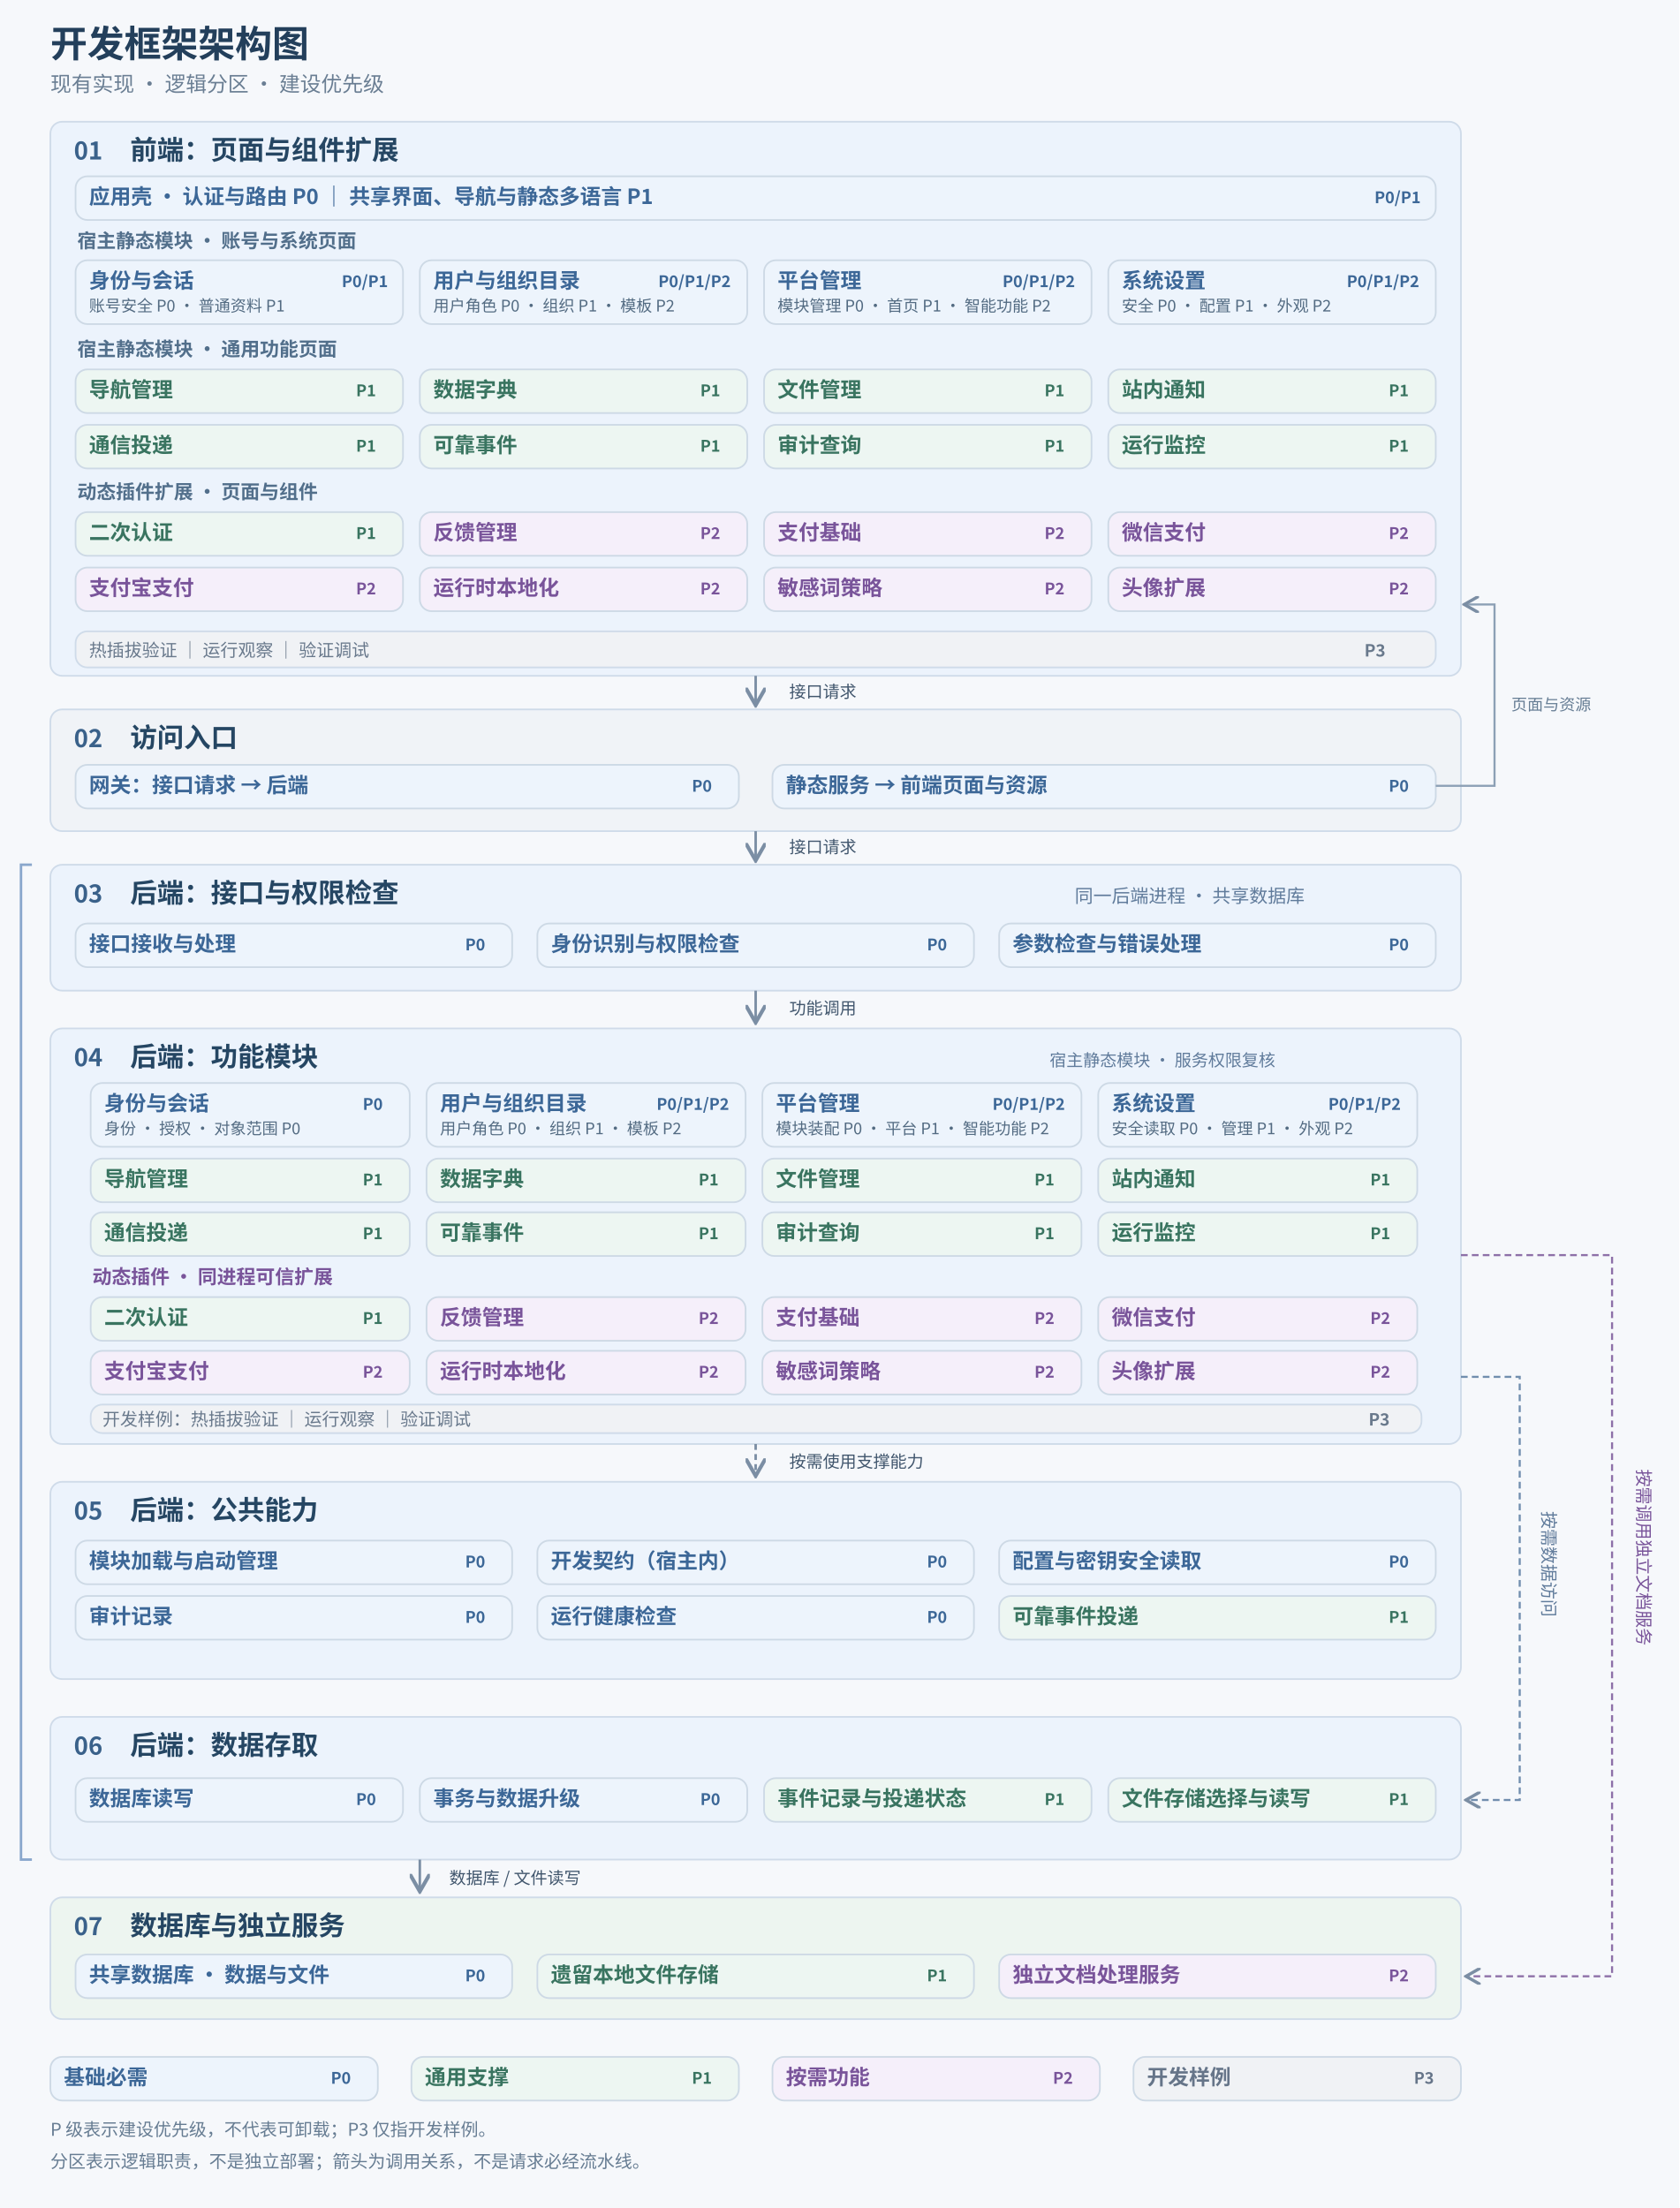
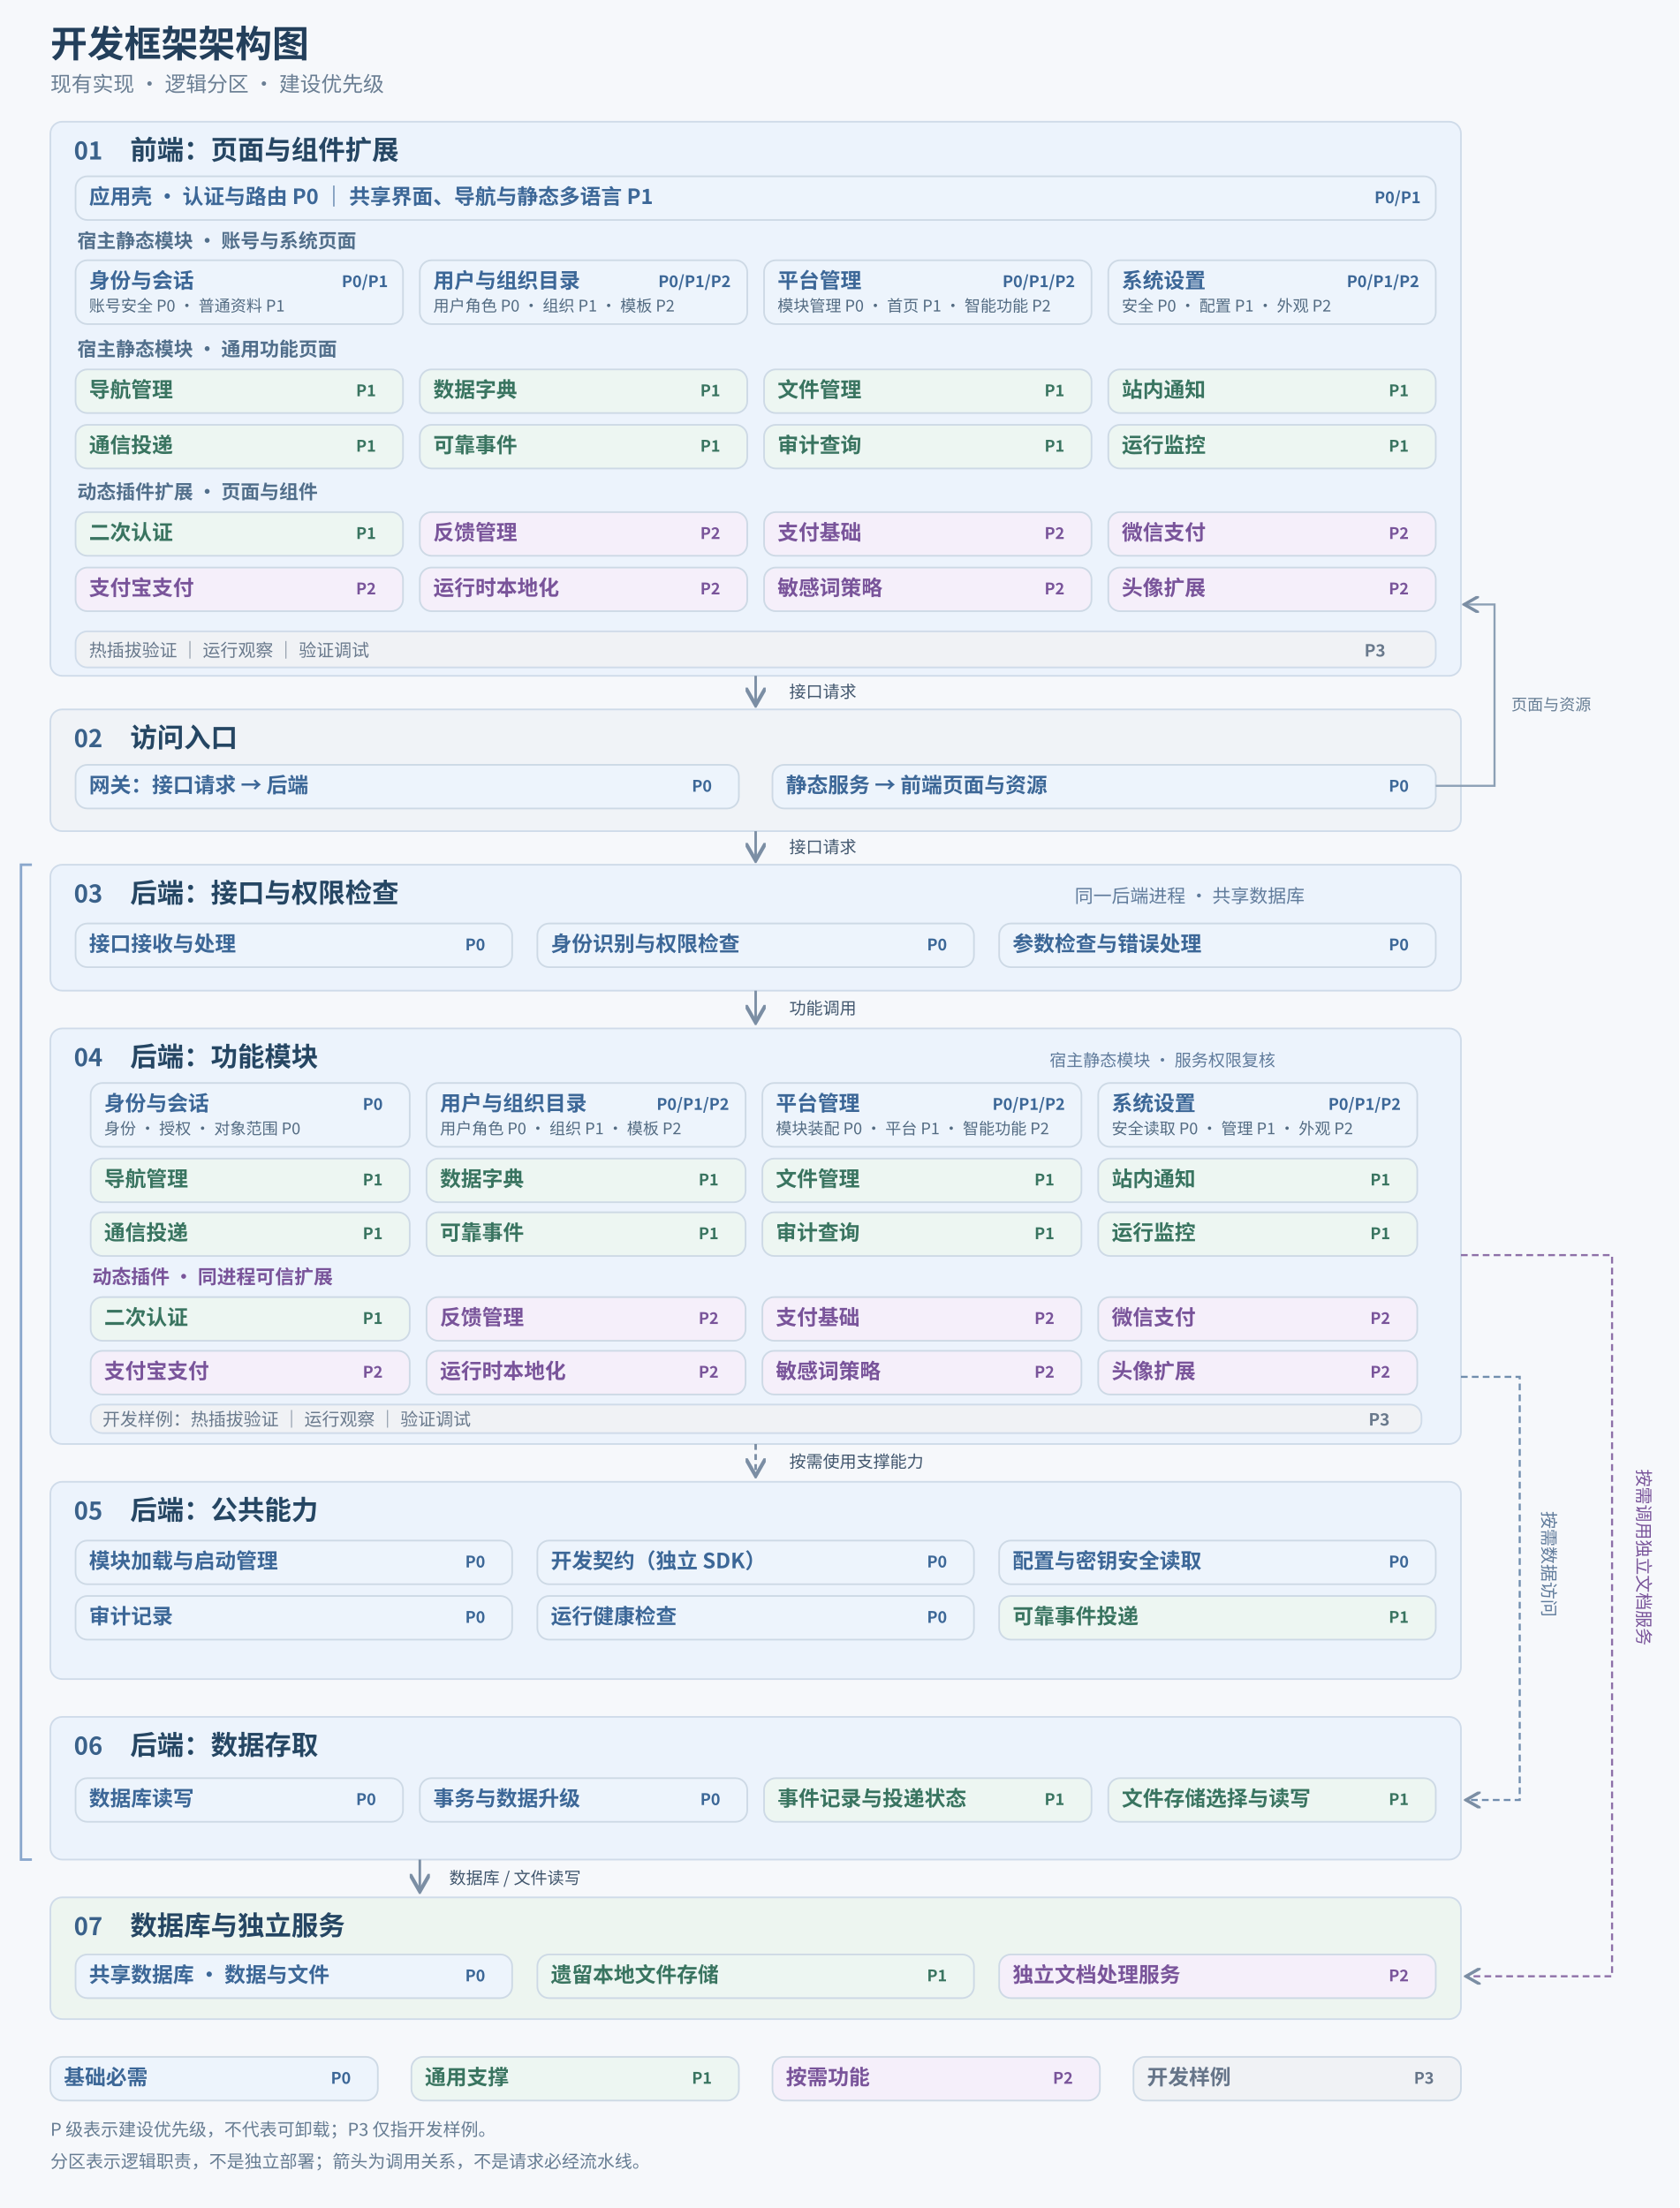
<svg xmlns="http://www.w3.org/2000/svg" width="2000" height="2630" viewBox="0 0 2000 2630">
  <defs>
    <marker id="a" markerWidth="8" markerHeight="8" refX="7" refY="4" orient="auto">
      <path d="M0 0 L7 4 L0 8" fill="none" stroke="#7B8EA4" stroke-width="1.5" />
    </marker>
  </defs>
  <rect width="2000" height="2630" fill="#F6F8FB" />
  <g font-family="Noto Sans CJK SC,sans-serif">
    <text x="60" y="68" font-size="44" fill="#233F5B" font-weight="700">开发框架架构图</text>
    <text x="60" y="109" font-size="25" fill="#6A7E93" font-weight="400">现有实现 · 逻辑分区 · 建设优先级</text>
    <rect x="60" y="145" width="1680" height="660" rx="14" fill="#ECF3FC" stroke="#CFDBE9" stroke-width="2" />
    <text x="88" y="190" font-size="29" fill="#3A618A" font-weight="700">01</text>
    <text x="155" y="190" font-size="32" fill="#254663" font-weight="700">前端：页面与组件扩展</text>
    <rect x="90" y="210" width="1620" height="52" rx="14" fill="#EDF4FC" stroke="#CDD9E5" stroke-width="2" />
    <text x="106" y="243" font-size="25" fill="#3C6797" font-weight="700">应用壳 · 认证与路由 P0  ｜  共享界面、导航与静态多语言 P1</text>
    <text x="1637" y="242" font-size="19" fill="#3C6797" font-weight="700">P0/P1</text>
    <text x="92" y="295" font-size="23" fill="#526F8B" font-weight="700">宿主静态模块 · 账号与系统页面</text>
    <rect x="90" y="310" width="390" height="76" rx="14" fill="#EDF4FC" stroke="#CDD9E5" stroke-width="2" />
    <text x="106" y="343" font-size="25" fill="#3C6797" font-weight="700">身份与会话</text>
    <text x="407" y="342" font-size="19" fill="#3C6797" font-weight="700">P0/P1</text>
    <text x="106" y="371" font-size="19" fill="#536B82" font-weight="400">账号安全 P0 · 普通资料 P1</text>
    <rect x="500" y="310" width="390" height="76" rx="14" fill="#EDF4FC" stroke="#CDD9E5" stroke-width="2" />
    <text x="516" y="343" font-size="25" fill="#3C6797" font-weight="700">用户与组织目录</text>
    <text x="784" y="342" font-size="19" fill="#3C6797" font-weight="700">P0/P1/P2</text>
    <text x="516" y="371" font-size="19" fill="#536B82" font-weight="400">用户角色 P0 · 组织 P1 · 模板 P2</text>
    <rect x="910" y="310" width="390" height="76" rx="14" fill="#EDF4FC" stroke="#CDD9E5" stroke-width="2" />
    <text x="926" y="343" font-size="25" fill="#3C6797" font-weight="700">平台管理</text>
    <text x="1194" y="342" font-size="19" fill="#3C6797" font-weight="700">P0/P1/P2</text>
    <text x="926" y="371" font-size="19" fill="#536B82" font-weight="400">模块管理 P0 · 首页 P1 · 智能功能 P2</text>
    <rect x="1320" y="310" width="390" height="76" rx="14" fill="#EDF4FC" stroke="#CDD9E5" stroke-width="2" />
    <text x="1336" y="343" font-size="25" fill="#3C6797" font-weight="700">系统设置</text>
    <text x="1604" y="342" font-size="19" fill="#3C6797" font-weight="700">P0/P1/P2</text>
    <text x="1336" y="371" font-size="19" fill="#536B82" font-weight="400">安全 P0 · 配置 P1 · 外观 P2</text>
    <text x="92" y="424" font-size="23" fill="#526F8B" font-weight="700">宿主静态模块 · 通用功能页面</text>
    <rect x="90" y="440" width="390" height="52" rx="14" fill="#EDF6F2" stroke="#CDD9E5" stroke-width="2" />
    <text x="106" y="473" font-size="25" fill="#397460" font-weight="700">导航管理</text>
    <text x="424" y="472" font-size="19" fill="#397460" font-weight="700">P1</text>
    <rect x="500" y="440" width="390" height="52" rx="14" fill="#EDF6F2" stroke="#CDD9E5" stroke-width="2" />
    <text x="516" y="473" font-size="25" fill="#397460" font-weight="700">数据字典</text>
    <text x="834" y="472" font-size="19" fill="#397460" font-weight="700">P1</text>
    <rect x="910" y="440" width="390" height="52" rx="14" fill="#EDF6F2" stroke="#CDD9E5" stroke-width="2" />
    <text x="926" y="473" font-size="25" fill="#397460" font-weight="700">文件管理</text>
    <text x="1244" y="472" font-size="19" fill="#397460" font-weight="700">P1</text>
    <rect x="1320" y="440" width="390" height="52" rx="14" fill="#EDF6F2" stroke="#CDD9E5" stroke-width="2" />
    <text x="1336" y="473" font-size="25" fill="#397460" font-weight="700">站内通知</text>
    <text x="1654" y="472" font-size="19" fill="#397460" font-weight="700">P1</text>
    <rect x="90" y="506" width="390" height="52" rx="14" fill="#EDF6F2" stroke="#CDD9E5" stroke-width="2" />
    <text x="106" y="539" font-size="25" fill="#397460" font-weight="700">通信投递</text>
    <text x="424" y="538" font-size="19" fill="#397460" font-weight="700">P1</text>
    <rect x="500" y="506" width="390" height="52" rx="14" fill="#EDF6F2" stroke="#CDD9E5" stroke-width="2" />
    <text x="516" y="539" font-size="25" fill="#397460" font-weight="700">可靠事件</text>
    <text x="834" y="538" font-size="19" fill="#397460" font-weight="700">P1</text>
    <rect x="910" y="506" width="390" height="52" rx="14" fill="#EDF6F2" stroke="#CDD9E5" stroke-width="2" />
    <text x="926" y="539" font-size="25" fill="#397460" font-weight="700">审计查询</text>
    <text x="1244" y="538" font-size="19" fill="#397460" font-weight="700">P1</text>
    <rect x="1320" y="506" width="390" height="52" rx="14" fill="#EDF6F2" stroke="#CDD9E5" stroke-width="2" />
    <text x="1336" y="539" font-size="25" fill="#397460" font-weight="700">运行监控</text>
    <text x="1654" y="538" font-size="19" fill="#397460" font-weight="700">P1</text>
    <text x="92" y="594" font-size="23" fill="#526F8B" font-weight="700">动态插件扩展 · 页面与组件</text>
    <rect x="90" y="610" width="390" height="52" rx="14" fill="#EDF6F2" stroke="#CDD9E5" stroke-width="2" />
    <text x="106" y="643" font-size="25" fill="#397460" font-weight="700">二次认证</text>
    <text x="424" y="642" font-size="19" fill="#397460" font-weight="700">P1</text>
    <rect x="500" y="610" width="390" height="52" rx="14" fill="#F5EFFA" stroke="#CDD9E5" stroke-width="2" />
    <text x="516" y="643" font-size="25" fill="#79549A" font-weight="700">反馈管理</text>
    <text x="834" y="642" font-size="19" fill="#79549A" font-weight="700">P2</text>
    <rect x="910" y="610" width="390" height="52" rx="14" fill="#F5EFFA" stroke="#CDD9E5" stroke-width="2" />
    <text x="926" y="643" font-size="25" fill="#79549A" font-weight="700">支付基础</text>
    <text x="1244" y="642" font-size="19" fill="#79549A" font-weight="700">P2</text>
    <rect x="1320" y="610" width="390" height="52" rx="14" fill="#F5EFFA" stroke="#CDD9E5" stroke-width="2" />
    <text x="1336" y="643" font-size="25" fill="#79549A" font-weight="700">微信支付</text>
    <text x="1654" y="642" font-size="19" fill="#79549A" font-weight="700">P2</text>
    <rect x="90" y="676" width="390" height="52" rx="14" fill="#F5EFFA" stroke="#CDD9E5" stroke-width="2" />
    <text x="106" y="709" font-size="25" fill="#79549A" font-weight="700">支付宝支付</text>
    <text x="424" y="708" font-size="19" fill="#79549A" font-weight="700">P2</text>
    <rect x="500" y="676" width="390" height="52" rx="14" fill="#F5EFFA" stroke="#CDD9E5" stroke-width="2" />
    <text x="516" y="709" font-size="25" fill="#79549A" font-weight="700">运行时本地化</text>
    <text x="834" y="708" font-size="19" fill="#79549A" font-weight="700">P2</text>
    <rect x="910" y="676" width="390" height="52" rx="14" fill="#F5EFFA" stroke="#CDD9E5" stroke-width="2" />
    <text x="926" y="709" font-size="25" fill="#79549A" font-weight="700">敏感词策略</text>
    <text x="1244" y="708" font-size="19" fill="#79549A" font-weight="700">P2</text>
    <rect x="1320" y="676" width="390" height="52" rx="14" fill="#F5EFFA" stroke="#CDD9E5" stroke-width="2" />
    <text x="1336" y="709" font-size="25" fill="#79549A" font-weight="700">头像扩展</text>
    <text x="1654" y="708" font-size="19" fill="#79549A" font-weight="700">P2</text>
    <rect x="90" y="752" width="1620" height="43" rx="14" fill="#F0F2F5" stroke="#CFDBE9" stroke-width="2" />
    <text x="106" y="782" font-size="21" fill="#69798C" font-weight="400">热插拔验证  ｜  运行观察  ｜  验证调试</text>
    <text x="1625" y="782" font-size="20" fill="#69798C" font-weight="700">P3</text>
    <path d="M900 805 L900 840" fill="none" stroke="#7B8EA4" stroke-width="3" marker-end="url(#a)" />
    <text x="940" y="831" font-size="20" fill="#41566D" font-weight="400">接口请求</text>
    <rect x="60" y="845" width="1680" height="145" rx="14" fill="#F0F3F7" stroke="#CFDBE9" stroke-width="2" />
    <text x="88" y="890" font-size="29" fill="#3A618A" font-weight="700">02</text>
    <text x="155" y="890" font-size="32" fill="#254663" font-weight="700">访问入口</text>
    <rect x="90" y="911" width="790" height="52" rx="14" fill="#EDF4FC" stroke="#CDD9E5" stroke-width="2" />
    <text x="106" y="944" font-size="25" fill="#3C6797" font-weight="700">网关：接口请求 → 后端</text>
    <text x="824" y="943" font-size="19" fill="#3C6797" font-weight="700">P0</text>
    <rect x="920" y="911" width="790" height="52" rx="14" fill="#EDF4FC" stroke="#CDD9E5" stroke-width="2" />
    <text x="936" y="944" font-size="25" fill="#3C6797" font-weight="700">静态服务 → 前端页面与资源</text>
    <text x="1654" y="943" font-size="19" fill="#3C6797" font-weight="700">P0</text>
    <path d="M900 990 L900 1025" fill="none" stroke="#7B8EA4" stroke-width="3" marker-end="url(#a)" />
    <text x="940" y="1016" font-size="20" fill="#41566D" font-weight="400">接口请求</text>
    <path d="M38 1030 L25 1030 L25 2215 L38 2215" fill="none" stroke="#8AA7CC" stroke-width="3" />
    <rect x="60" y="1030" width="1680" height="150" rx="14" fill="#ECF3FC" stroke="#CFDBE9" stroke-width="2" />
    <text x="88" y="1075" font-size="29" fill="#3A618A" font-weight="700">03</text>
    <text x="155" y="1075" font-size="32" fill="#254663" font-weight="700">后端：接口与权限检查</text>
    <text x="1280" y="1075" font-size="22" fill="#607B9B" font-weight="400">同一后端进程 · 共享数据库</text>
    <rect x="90" y="1100" width="520" height="52" rx="14" fill="#EDF4FC" stroke="#CDD9E5" stroke-width="2" />
    <text x="106" y="1133" font-size="25" fill="#3C6797" font-weight="700">接口接收与处理</text>
    <text x="554" y="1132" font-size="19" fill="#3C6797" font-weight="700">P0</text>
    <rect x="640" y="1100" width="520" height="52" rx="14" fill="#EDF4FC" stroke="#CDD9E5" stroke-width="2" />
    <text x="656" y="1133" font-size="25" fill="#3C6797" font-weight="700">身份识别与权限检查</text>
    <text x="1104" y="1132" font-size="19" fill="#3C6797" font-weight="700">P0</text>
    <rect x="1190" y="1100" width="520" height="52" rx="14" fill="#EDF4FC" stroke="#CDD9E5" stroke-width="2" />
    <text x="1206" y="1133" font-size="25" fill="#3C6797" font-weight="700">参数检查与错误处理</text>
    <text x="1654" y="1132" font-size="19" fill="#3C6797" font-weight="700">P0</text>
    <path d="M900 1180 L900 1218" fill="none" stroke="#7B8EA4" stroke-width="3" marker-end="url(#a)" />
    <text x="940" y="1208" font-size="20" fill="#41566D" font-weight="400">功能调用</text>
    <rect x="60" y="1225" width="1680" height="495" rx="14" fill="#ECF3FC" stroke="#CFDBE9" stroke-width="2" />
    <text x="88" y="1270" font-size="29" fill="#3A618A" font-weight="700">04</text>
    <text x="155" y="1270" font-size="32" fill="#254663" font-weight="700">后端：功能模块</text>
    <text x="1250" y="1270" font-size="20" fill="#607B9B" font-weight="400">宿主静态模块 · 服务权限复核</text>
    <rect x="108" y="1290" width="380" height="76" rx="14" fill="#EDF4FC" stroke="#CDD9E5" stroke-width="2" />
    <text x="124" y="1323" font-size="25" fill="#3C6797" font-weight="700">身份与会话</text>
    <text x="432" y="1322" font-size="19" fill="#3C6797" font-weight="700">P0</text>
    <text x="124" y="1351" font-size="19" fill="#536B82" font-weight="400">身份 · 授权 · 对象范围 P0</text>
    <rect x="508" y="1290" width="380" height="76" rx="14" fill="#EDF4FC" stroke="#CDD9E5" stroke-width="2" />
    <text x="524" y="1323" font-size="25" fill="#3C6797" font-weight="700">用户与组织目录</text>
    <text x="782" y="1322" font-size="19" fill="#3C6797" font-weight="700">P0/P1/P2</text>
    <text x="524" y="1351" font-size="19" fill="#536B82" font-weight="400">用户角色 P0 · 组织 P1 · 模板 P2</text>
    <rect x="908" y="1290" width="380" height="76" rx="14" fill="#EDF4FC" stroke="#CDD9E5" stroke-width="2" />
    <text x="924" y="1323" font-size="25" fill="#3C6797" font-weight="700">平台管理</text>
    <text x="1182" y="1322" font-size="19" fill="#3C6797" font-weight="700">P0/P1/P2</text>
    <text x="924" y="1351" font-size="19" fill="#536B82" font-weight="400">模块装配 P0 · 平台 P1 · 智能功能 P2</text>
    <rect x="1308" y="1290" width="380" height="76" rx="14" fill="#EDF4FC" stroke="#CDD9E5" stroke-width="2" />
    <text x="1324" y="1323" font-size="25" fill="#3C6797" font-weight="700">系统设置</text>
    <text x="1582" y="1322" font-size="19" fill="#3C6797" font-weight="700">P0/P1/P2</text>
    <text x="1324" y="1351" font-size="19" fill="#536B82" font-weight="400">安全读取 P0 · 管理 P1 · 外观 P2</text>
    <rect x="108" y="1380" width="380" height="52" rx="14" fill="#EDF6F2" stroke="#CDD9E5" stroke-width="2" />
    <text x="124" y="1413" font-size="25" fill="#397460" font-weight="700">导航管理</text>
    <text x="432" y="1412" font-size="19" fill="#397460" font-weight="700">P1</text>
    <rect x="508" y="1380" width="380" height="52" rx="14" fill="#EDF6F2" stroke="#CDD9E5" stroke-width="2" />
    <text x="524" y="1413" font-size="25" fill="#397460" font-weight="700">数据字典</text>
    <text x="832" y="1412" font-size="19" fill="#397460" font-weight="700">P1</text>
    <rect x="908" y="1380" width="380" height="52" rx="14" fill="#EDF6F2" stroke="#CDD9E5" stroke-width="2" />
    <text x="924" y="1413" font-size="25" fill="#397460" font-weight="700">文件管理</text>
    <text x="1232" y="1412" font-size="19" fill="#397460" font-weight="700">P1</text>
    <rect x="1308" y="1380" width="380" height="52" rx="14" fill="#EDF6F2" stroke="#CDD9E5" stroke-width="2" />
    <text x="1324" y="1413" font-size="25" fill="#397460" font-weight="700">站内通知</text>
    <text x="1632" y="1412" font-size="19" fill="#397460" font-weight="700">P1</text>
    <rect x="108" y="1444" width="380" height="52" rx="14" fill="#EDF6F2" stroke="#CDD9E5" stroke-width="2" />
    <text x="124" y="1477" font-size="25" fill="#397460" font-weight="700">通信投递</text>
    <text x="432" y="1476" font-size="19" fill="#397460" font-weight="700">P1</text>
    <rect x="508" y="1444" width="380" height="52" rx="14" fill="#EDF6F2" stroke="#CDD9E5" stroke-width="2" />
    <text x="524" y="1477" font-size="25" fill="#397460" font-weight="700">可靠事件</text>
    <text x="832" y="1476" font-size="19" fill="#397460" font-weight="700">P1</text>
    <rect x="908" y="1444" width="380" height="52" rx="14" fill="#EDF6F2" stroke="#CDD9E5" stroke-width="2" />
    <text x="924" y="1477" font-size="25" fill="#397460" font-weight="700">审计查询</text>
    <text x="1232" y="1476" font-size="19" fill="#397460" font-weight="700">P1</text>
    <rect x="1308" y="1444" width="380" height="52" rx="14" fill="#EDF6F2" stroke="#CDD9E5" stroke-width="2" />
    <text x="1324" y="1477" font-size="25" fill="#397460" font-weight="700">运行监控</text>
    <text x="1632" y="1476" font-size="19" fill="#397460" font-weight="700">P1</text>
    <text x="110" y="1529" font-size="23" fill="#79549A" font-weight="700">动态插件 · 同进程可信扩展</text>
    <rect x="108" y="1545" width="380" height="52" rx="14" fill="#EDF6F2" stroke="#CDD9E5" stroke-width="2" />
    <text x="124" y="1578" font-size="25" fill="#397460" font-weight="700">二次认证</text>
    <text x="432" y="1577" font-size="19" fill="#397460" font-weight="700">P1</text>
    <rect x="508" y="1545" width="380" height="52" rx="14" fill="#F5EFFA" stroke="#CDD9E5" stroke-width="2" />
    <text x="524" y="1578" font-size="25" fill="#79549A" font-weight="700">反馈管理</text>
    <text x="832" y="1577" font-size="19" fill="#79549A" font-weight="700">P2</text>
    <rect x="908" y="1545" width="380" height="52" rx="14" fill="#F5EFFA" stroke="#CDD9E5" stroke-width="2" />
    <text x="924" y="1578" font-size="25" fill="#79549A" font-weight="700">支付基础</text>
    <text x="1232" y="1577" font-size="19" fill="#79549A" font-weight="700">P2</text>
    <rect x="1308" y="1545" width="380" height="52" rx="14" fill="#F5EFFA" stroke="#CDD9E5" stroke-width="2" />
    <text x="1324" y="1578" font-size="25" fill="#79549A" font-weight="700">微信支付</text>
    <text x="1632" y="1577" font-size="19" fill="#79549A" font-weight="700">P2</text>
    <rect x="108" y="1609" width="380" height="52" rx="14" fill="#F5EFFA" stroke="#CDD9E5" stroke-width="2" />
    <text x="124" y="1642" font-size="25" fill="#79549A" font-weight="700">支付宝支付</text>
    <text x="432" y="1641" font-size="19" fill="#79549A" font-weight="700">P2</text>
    <rect x="508" y="1609" width="380" height="52" rx="14" fill="#F5EFFA" stroke="#CDD9E5" stroke-width="2" />
    <text x="524" y="1642" font-size="25" fill="#79549A" font-weight="700">运行时本地化</text>
    <text x="832" y="1641" font-size="19" fill="#79549A" font-weight="700">P2</text>
    <rect x="908" y="1609" width="380" height="52" rx="14" fill="#F5EFFA" stroke="#CDD9E5" stroke-width="2" />
    <text x="924" y="1642" font-size="25" fill="#79549A" font-weight="700">敏感词策略</text>
    <text x="1232" y="1641" font-size="19" fill="#79549A" font-weight="700">P2</text>
    <rect x="1308" y="1609" width="380" height="52" rx="14" fill="#F5EFFA" stroke="#CDD9E5" stroke-width="2" />
    <text x="1324" y="1642" font-size="25" fill="#79549A" font-weight="700">头像扩展</text>
    <text x="1632" y="1641" font-size="19" fill="#79549A" font-weight="700">P2</text>
    <rect x="108" y="1673" width="1585" height="34" rx="14" fill="#F0F2F5" stroke="#CFDBE9" stroke-width="2" />
    <text x="122" y="1698" font-size="21" fill="#69798C" font-weight="400">开发样例：热插拔验证  ｜  运行观察  ｜  验证调试</text>
    <text x="1630" y="1698" font-size="20" fill="#69798C" font-weight="700">P3</text>
    <path d="M900 1720 L900 1758" fill="none" stroke="#7B8EA4" stroke-width="3" stroke-dasharray="7 5" marker-end="url(#a)" />
    <text x="940" y="1748" font-size="20" fill="#41566D" font-weight="400">按需使用支撑能力</text>
    <rect x="60" y="1765" width="1680" height="235" rx="14" fill="#ECF3FC" stroke="#CFDBE9" stroke-width="2" />
    <text x="88" y="1810" font-size="29" fill="#3A618A" font-weight="700">05</text>
    <text x="155" y="1810" font-size="32" fill="#254663" font-weight="700">后端：公共能力</text>
    <rect x="90" y="1835" width="520" height="52" rx="14" fill="#EDF4FC" stroke="#CDD9E5" stroke-width="2" />
    <text x="106" y="1868" font-size="25" fill="#3C6797" font-weight="700">模块加载与启动管理</text>
    <text x="554" y="1867" font-size="19" fill="#3C6797" font-weight="700">P0</text>
    <rect x="640" y="1835" width="520" height="52" rx="14" fill="#EDF4FC" stroke="#CDD9E5" stroke-width="2" />
-     <text x="656" y="1868" font-size="25" fill="#3C6797" font-weight="700">开发契约（宿主内）</text>
+     <text x="656" y="1868" font-size="25" fill="#3C6797" font-weight="700">开发契约（独立 SDK）</text>
    <text x="1104" y="1867" font-size="19" fill="#3C6797" font-weight="700">P0</text>
    <rect x="1190" y="1835" width="520" height="52" rx="14" fill="#EDF4FC" stroke="#CDD9E5" stroke-width="2" />
    <text x="1206" y="1868" font-size="25" fill="#3C6797" font-weight="700">配置与密钥安全读取</text>
    <text x="1654" y="1867" font-size="19" fill="#3C6797" font-weight="700">P0</text>
    <rect x="90" y="1901" width="520" height="52" rx="14" fill="#EDF4FC" stroke="#CDD9E5" stroke-width="2" />
    <text x="106" y="1934" font-size="25" fill="#3C6797" font-weight="700">审计记录</text>
    <text x="554" y="1933" font-size="19" fill="#3C6797" font-weight="700">P0</text>
    <rect x="640" y="1901" width="520" height="52" rx="14" fill="#EDF4FC" stroke="#CDD9E5" stroke-width="2" />
    <text x="656" y="1934" font-size="25" fill="#3C6797" font-weight="700">运行健康检查</text>
    <text x="1104" y="1933" font-size="19" fill="#3C6797" font-weight="700">P0</text>
    <rect x="1190" y="1901" width="520" height="52" rx="14" fill="#EDF6F2" stroke="#CDD9E5" stroke-width="2" />
    <text x="1206" y="1934" font-size="25" fill="#397460" font-weight="700">可靠事件投递</text>
    <text x="1654" y="1933" font-size="19" fill="#397460" font-weight="700">P1</text>
    <rect x="60" y="2045" width="1680" height="170" rx="14" fill="#ECF3FC" stroke="#CFDBE9" stroke-width="2" />
    <text x="88" y="2090" font-size="29" fill="#3A618A" font-weight="700">06</text>
    <text x="155" y="2090" font-size="32" fill="#254663" font-weight="700">后端：数据存取</text>
    <rect x="90" y="2118" width="390" height="52" rx="14" fill="#EDF4FC" stroke="#CDD9E5" stroke-width="2" />
    <text x="106" y="2151" font-size="25" fill="#3C6797" font-weight="700">数据库读写</text>
    <text x="424" y="2150" font-size="19" fill="#3C6797" font-weight="700">P0</text>
    <rect x="500" y="2118" width="390" height="52" rx="14" fill="#EDF4FC" stroke="#CDD9E5" stroke-width="2" />
    <text x="516" y="2151" font-size="25" fill="#3C6797" font-weight="700">事务与数据升级</text>
    <text x="834" y="2150" font-size="19" fill="#3C6797" font-weight="700">P0</text>
    <rect x="910" y="2118" width="390" height="52" rx="14" fill="#EDF6F2" stroke="#CDD9E5" stroke-width="2" />
    <text x="926" y="2151" font-size="25" fill="#397460" font-weight="700">事件记录与投递状态</text>
    <text x="1244" y="2150" font-size="19" fill="#397460" font-weight="700">P1</text>
    <rect x="1320" y="2118" width="390" height="52" rx="14" fill="#EDF6F2" stroke="#CDD9E5" stroke-width="2" />
    <text x="1336" y="2151" font-size="25" fill="#397460" font-weight="700">文件存储选择与读写</text>
    <text x="1654" y="2150" font-size="19" fill="#397460" font-weight="700">P1</text>
    <path d="M500 2215 L500 2253" fill="none" stroke="#7B8EA4" stroke-width="3" marker-end="url(#a)" />
    <text x="535" y="2244" font-size="20" fill="#41566D" font-weight="400">数据库 / 文件读写</text>
    <rect x="60" y="2260" width="1680" height="145" rx="14" fill="#EDF5F0" stroke="#CFDBE9" stroke-width="2" />
    <text x="88" y="2305" font-size="29" fill="#3A618A" font-weight="700">07</text>
    <text x="155" y="2305" font-size="32" fill="#254663" font-weight="700">数据库与独立服务</text>
    <rect x="90" y="2328" width="520" height="52" rx="14" fill="#EDF4FC" stroke="#CDD9E5" stroke-width="2" />
    <text x="106" y="2361" font-size="25" fill="#3C6797" font-weight="700">共享数据库 · 数据与文件</text>
    <text x="554" y="2360" font-size="19" fill="#3C6797" font-weight="700">P0</text>
    <rect x="640" y="2328" width="520" height="52" rx="14" fill="#EDF6F2" stroke="#CDD9E5" stroke-width="2" />
    <text x="656" y="2361" font-size="25" fill="#397460" font-weight="700">遗留本地文件存储</text>
    <text x="1104" y="2360" font-size="19" fill="#397460" font-weight="700">P1</text>
    <rect x="1190" y="2328" width="520" height="52" rx="14" fill="#F5EFFA" stroke="#CDD9E5" stroke-width="2" />
    <text x="1206" y="2361" font-size="25" fill="#79549A" font-weight="700">独立文档处理服务</text>
    <text x="1654" y="2360" font-size="19" fill="#79549A" font-weight="700">P2</text>
    <rect x="60" y="2450" width="390" height="52" rx="14" fill="#EDF4FC" stroke="#CDD9E5" stroke-width="2" />
    <text x="76" y="2483" font-size="25" fill="#3C6797" font-weight="700">基础必需</text>
    <text x="394" y="2482" font-size="19" fill="#3C6797" font-weight="700">P0</text>
    <rect x="490" y="2450" width="390" height="52" rx="14" fill="#EDF6F2" stroke="#CDD9E5" stroke-width="2" />
    <text x="506" y="2483" font-size="25" fill="#397460" font-weight="700">通用支撑</text>
    <text x="824" y="2482" font-size="19" fill="#397460" font-weight="700">P1</text>
    <rect x="920" y="2450" width="390" height="52" rx="14" fill="#F5EFFA" stroke="#CDD9E5" stroke-width="2" />
    <text x="936" y="2483" font-size="25" fill="#79549A" font-weight="700">按需功能</text>
    <text x="1254" y="2482" font-size="19" fill="#79549A" font-weight="700">P2</text>
    <rect x="1350" y="2450" width="390" height="52" rx="14" fill="#F0F2F5" stroke="#CDD9E5" stroke-width="2" />
    <text x="1366" y="2483" font-size="25" fill="#667589" font-weight="700">开发样例</text>
    <text x="1684" y="2482" font-size="19" fill="#667589" font-weight="700">P3</text>
    <path d="M1710 936 L1780 936 L1780 720 L1744 720" fill="none" stroke="#8CA0B5" stroke-width="2.5" marker-end="url(#a)" />
    <text x="1800" y="846" font-size="19" fill="#667D94" font-weight="400">页面与资源</text>
    <path d="M1740 1640 L1810 1640 L1810 2144 L1746 2144" fill="none" stroke="#718EAE" stroke-width="2.5" stroke-dasharray="8 5" marker-end="url(#a)" />
    <text x="1837" y="1800" transform="rotate(90 1837 1800)" font-size="21" fill="#607B9B">按需数据访问</text>
    <path d="M1740 1495 L1920 1495 L1920 2354 L1746 2354" fill="none" stroke="#8D70A8" stroke-width="2.5" stroke-dasharray="8 5" marker-end="url(#a)" />
    <text x="1950" y="1750" transform="rotate(90 1950 1750)" font-size="21" fill="#79549A">按需调用独立文档服务</text>
    <text x="60" y="2544" font-size="21" fill="#667C92" font-weight="400">P 级表示建设优先级，不代表可卸载；P3 仅指开发样例。</text>
    <text x="60" y="2582" font-size="21" fill="#667C92" font-weight="400">分区表示逻辑职责，不是独立部署；箭头为调用关系，不是请求必经流水线。</text>
  </g>
</svg>
